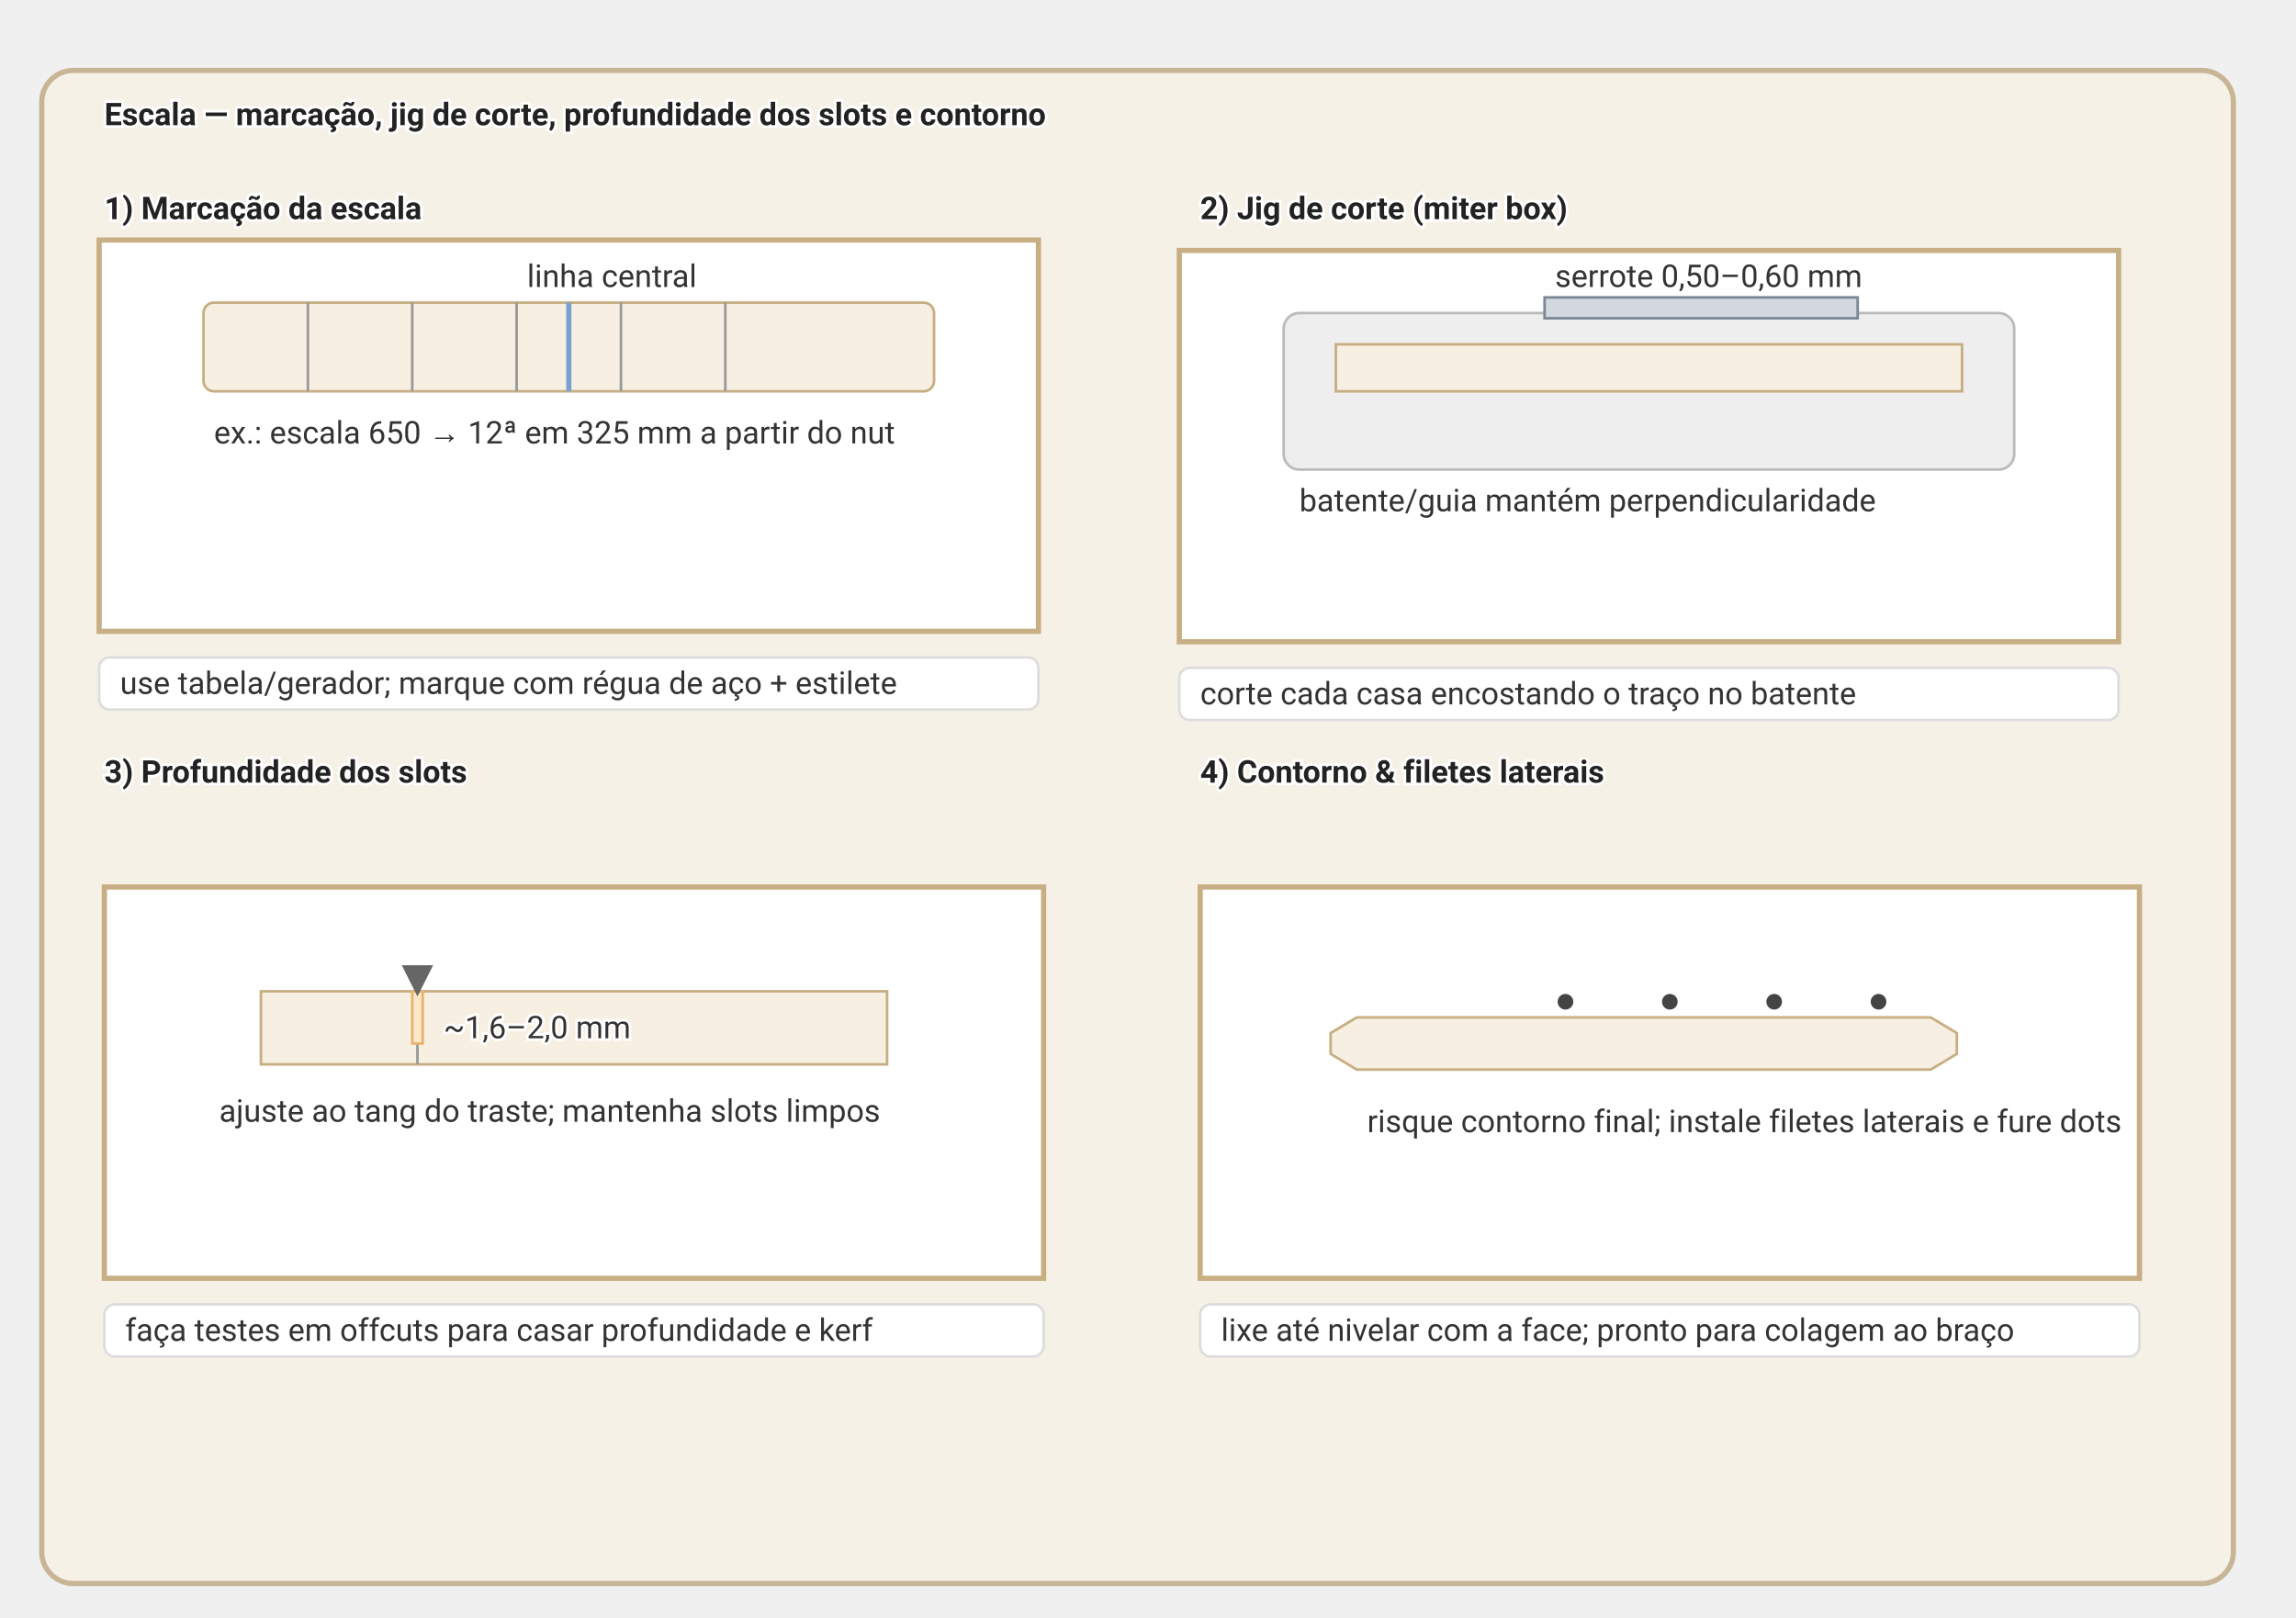
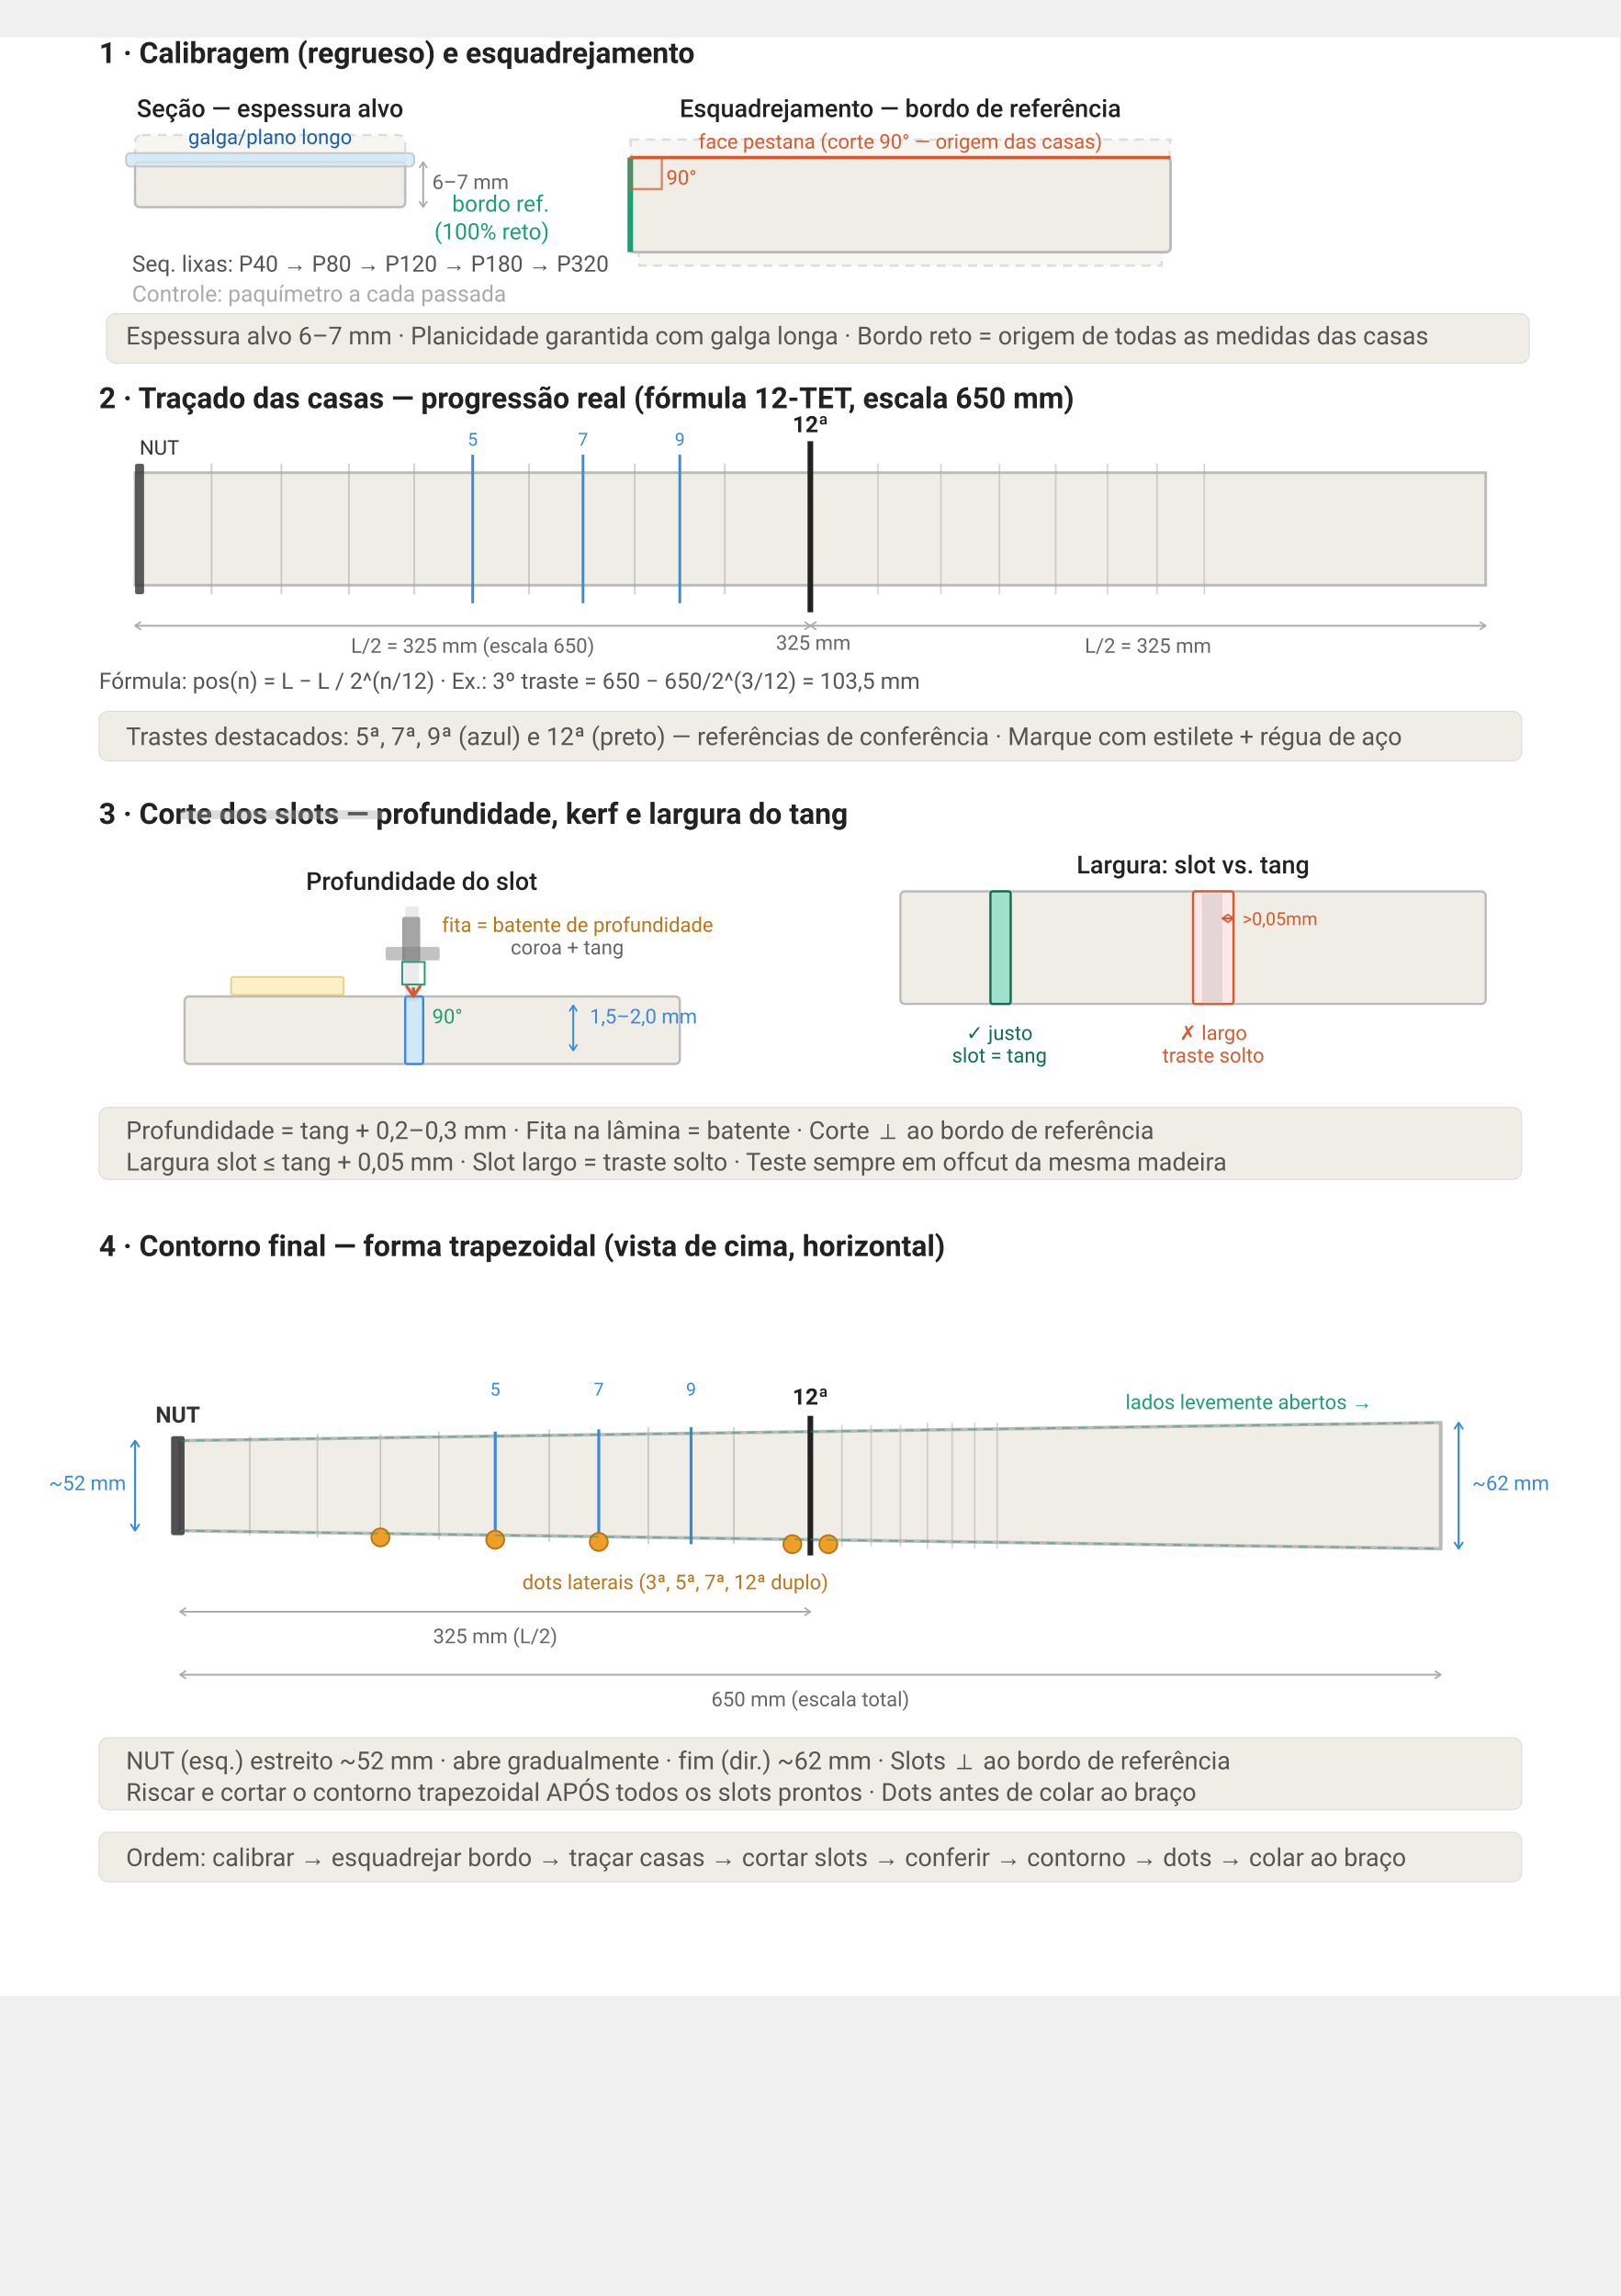
- <svg xmlns="http://www.w3.org/2000/svg" width="880" height="620" font-size="12" font-family="system-ui,Segoe UI,Roboto,Arial">
+ <svg xmlns="http://www.w3.org/2000/svg" width="720" height="1020" font-size="12" font-family="system-ui, Segoe UI, Roboto, Arial">
  <defs>
-     <marker orient="auto" refY="3" refX="5" markerHeight="6" markerWidth="6" id="arr-esc1">
-       <polygon id="svg_1" vector-effect="non-scaling-stroke" fill="#666" points="0,0 6,3 0,6" />
+     <marker orient="auto-start-reverse" markerHeight="5" markerWidth="5" refY="5" refX="8" viewBox="0 0 10 10" id="arr">
+       <path id="svg_1" stroke-linejoin="round" stroke-linecap="round" stroke-width="1.8" stroke="context-stroke" fill="none" d="m2,1l6,4l-6,4" />
    </marker>
  </defs>
  <g>
-     <path id="svg_2" d="m16,39c0,-6.521 5.479,-12 12,-12l816,0c6.521,0 12,5.479 12,12l0,556c0,6.521 -5.479,12 -12,12l-816,0c-6.521,0 -12,-5.479 -12,-12l0,-556z" opacity="undefined" stroke-width="2" stroke="#c8b596" fill="#f6f1e7" />
-     <text id="svg_3" stroke-width="2px" stroke="#fff" paint-order="stroke fill" font-weight="700" fill="#222" class="title" y="48" x="40">Escala — marcação, jig de corte, profundidade dos slots e contorno</text>
-     <text id="svg_4" stroke-width="2px" stroke="#fff" paint-order="stroke fill" font-weight="700" fill="#222" class="title" y="84" x="40">1) Marcação da escala</text>
-     <g id="svg_5">
-       <rect id="svg_6" vector-effect="non-scaling-stroke" stroke-width="2" stroke="#c7ae83" fill="#fff" class="board" height="150" width="360" y="92" x="38" />
-       <rect id="svg_7" vector-effect="non-scaling-stroke" stroke="#c7ae83" fill="#f7efe2" class="wood" rx="4" height="34" width="280" y="116" x="78" />
-       <line id="svg_8" vector-effect="non-scaling-stroke" stroke-width="2" stroke="#7aa1d1" class="lineC" y2="150" x2="218" y1="116" x1="218" />
-       <text id="svg_9" stroke-width="2px" stroke="#fff" paint-order="stroke fill" fill="#333" class="note" y="110" x="202">linha central</text>
-       <line id="svg_10" vector-effect="non-scaling-stroke" stroke="#999" class="ticks" y2="150" x2="118" y1="116" x1="118" />
-       <line id="svg_11" vector-effect="non-scaling-stroke" stroke="#999" class="ticks" y2="150" x2="158" y1="116" x1="158" />
-       <line id="svg_12" vector-effect="non-scaling-stroke" stroke="#999" class="ticks" y2="150" x2="198" y1="116" x1="198" />
-       <line id="svg_13" vector-effect="non-scaling-stroke" stroke="#999" class="ticks" y2="150" x2="238" y1="116" x1="238" />
-       <line id="svg_14" vector-effect="non-scaling-stroke" stroke="#999" class="ticks" y2="150" x2="278" y1="116" x1="278" />
-       <text id="svg_15" stroke-width="2px" stroke="#fff" paint-order="stroke fill" fill="#333" class="note" y="170" x="82">ex.: escala 650 → 12ª em 325 mm a partir do nut</text>
-       <rect id="svg_16" vector-effect="non-scaling-stroke" stroke="#ddd" fill="#fff" class="labelbox" rx="4" height="20" width="360" y="252" x="38" />
-       <text id="svg_17" stroke-width="2px" stroke="#fff" paint-order="stroke fill" fill="#333" class="note" y="266" x="46">use tabela/gerador; marque com régua de aço + estilete</text>
-     </g>
-     <text id="svg_18" stroke-width="2px" stroke="#fff" paint-order="stroke fill" font-weight="700" fill="#222" class="title" y="84" x="460">2) Jig de corte (miter box)</text>
-     <g id="svg_19">
-       <rect id="svg_20" vector-effect="non-scaling-stroke" stroke-width="2" stroke="#c7ae83" fill="#fff" class="board" height="150" width="360" y="96" x="452" />
-       <rect id="svg_21" vector-effect="non-scaling-stroke" stroke="#bbb" fill="#eee" class="jig" rx="6" height="60" width="280" y="120" x="492" />
-       <rect id="svg_22" vector-effect="non-scaling-stroke" stroke="#c7ae83" fill="#f7efe2" class="wood" height="18" width="240" y="132" x="512" />
-       <rect id="svg_23" vector-effect="non-scaling-stroke" stroke="#7b8796" fill="#d3d7de" class="saw" height="8" width="120" y="114" x="592" />
-       <text id="svg_24" stroke-width="2px" stroke="#fff" paint-order="stroke fill" fill="#333" class="note" y="110" x="596">serrote 0,50–0,60 mm</text>
-       <text id="svg_25" stroke-width="2px" stroke="#fff" paint-order="stroke fill" fill="#333" class="note" y="196" x="498">batente/guia mantém perpendicularidade</text>
-       <rect id="svg_26" vector-effect="non-scaling-stroke" stroke="#ddd" fill="#fff" class="labelbox" rx="4" height="20" width="360" y="256" x="452" />
-       <text id="svg_27" stroke-width="2px" stroke="#fff" paint-order="stroke fill" fill="#333" class="note" y="270" x="460">corte cada casa encostando o traço no batente</text>
-     </g>
-     <text id="svg_28" stroke-width="2px" stroke="#fff" paint-order="stroke fill" font-weight="700" fill="#222" class="title" y="300" x="40">3) Profundidade dos slots</text>
-     <g id="svg_29">
-       <rect id="svg_30" vector-effect="non-scaling-stroke" stroke-width="2" stroke="#c7ae83" fill="#fff" class="board" height="150" width="360" y="340" x="40" />
-       <rect id="svg_31" vector-effect="non-scaling-stroke" stroke="#c7ae83" fill="#f7efe2" class="wood" height="28" width="240" y="380" x="100" />
-       <line id="svg_32" vector-effect="non-scaling-stroke" stroke="#999" class="ticks" y2="408" x2="160" y1="380" x1="160" />
-       <rect id="svg_33" vector-effect="non-scaling-stroke" stroke="#e8b36b" fill="#fde9c9" class="depth" height="20" width="4" y="380" x="158" />
-       <text id="svg_34" stroke-width="2px" stroke="#fff" paint-order="stroke fill" fill="#333" class="note" y="398" x="170">~1,6–2,0 mm</text>
-       <line id="svg_35" vector-effect="non-scaling-stroke" marker-end="url(#arr-esc1)" stroke-width="2" stroke="#666" class="arrow" y2="380" x2="160" y1="374" x1="160" />
-       <text id="svg_36" stroke-width="2px" stroke="#fff" paint-order="stroke fill" fill="#333" class="note" y="430" x="84">ajuste ao tang do traste; mantenha slots limpos</text>
-       <rect id="svg_37" vector-effect="non-scaling-stroke" stroke="#ddd" fill="#fff" class="labelbox" rx="4" height="20" width="360" y="500" x="40" />
-       <text id="svg_38" stroke-width="2px" stroke="#fff" paint-order="stroke fill" fill="#333" class="note" y="514" x="48">faça testes em offcuts para casar profundidade e kerf</text>
-     </g>
-     <text id="svg_39" stroke-width="2px" stroke="#fff" paint-order="stroke fill" font-weight="700" fill="#222" class="title" y="300" x="460">4) Contorno &amp; filetes laterais</text>
-     <g id="svg_40">
-       <rect id="svg_41" vector-effect="non-scaling-stroke" stroke-width="2" stroke="#c7ae83" fill="#fff" class="board" height="150" width="360" y="340" x="460" />
-       <path id="svg_42" vector-effect="non-scaling-stroke" stroke="#c7ae83" fill="#f7efe2" class="wood" d="m520,390l220,0l10,6l0,8l-10,6l-220,0l-10,-6l0,-8l10,-6z" />
-       <circle id="svg_43" vector-effect="non-scaling-stroke" fill="#444" r="3" cy="384" cx="600" />
-       <circle id="svg_44" vector-effect="non-scaling-stroke" fill="#444" r="3" cy="384" cx="640" />
-       <circle id="svg_45" vector-effect="non-scaling-stroke" fill="#444" r="3" cy="384" cx="680" />
-       <circle id="svg_46" vector-effect="non-scaling-stroke" fill="#444" r="3" cy="384" cx="720" />
-       <text id="svg_47" stroke-width="2px" stroke="#fff" paint-order="stroke fill" fill="#333" class="note" y="434" x="524">risque contorno final; instale filetes laterais e fure dots</text>
-       <rect id="svg_48" vector-effect="non-scaling-stroke" stroke="#ddd" fill="#fff" class="labelbox" rx="4" height="20" width="360" y="500" x="460" />
-       <text id="svg_49" stroke-width="2px" stroke="#fff" paint-order="stroke fill" fill="#333" class="note" y="514" x="468">lixe até nivelar com a face; pronto para colagem ao braço</text>
-     </g>
+     <rect stroke="null" x="-0.667" y="16.667" id="svg_2" fill="#ffffff" height="870" width="720" />
+     <text id="svg_3" fill="#222" font-weight="600" font-size="13" y="28" x="44">1 · Calibragem (regrueso) e esquadrejamento</text>
+     <text id="svg_4" fill="#222" font-weight="500" font-size="11" text-anchor="middle" y="52" x="120">Seção — espessura alvo</text>
+     <rect id="svg_5" stroke-dasharray="4 3" opacity="0.5" stroke="#bbb" fill="#f0ede6" rx="3" height="32" width="120" y="60" x="60" />
+     <rect id="svg_6" stroke="#bbb" fill="#f0ede6" rx="2" height="20" width="120" y="72" x="60" />
+     <line id="svg_7" marker-end="url(#arr)" marker-start="url(#arr)" stroke-width="0.8" stroke="#aaa" y2="92" x2="188" y1="72" x1="188" />
+     <text id="svg_8" fill="#666" font-size="9" y="84" x="192">6–7 mm</text>
+     <rect id="svg_9" opacity="0.8" stroke-width="0.8" stroke="#bbb" fill="#d0e8f8" rx="2" height="6" width="128" y="68" x="56" />
+     <text id="svg_10" fill="#185FA5" font-size="9" text-anchor="middle" y="64" x="120">galga/plano longo</text>
+     <text id="svg_11" fill="#555" font-size="10" y="120.667" x="58.667">Seq. lixas: P40 → P80 → P120 → P180 → P320</text>
+     <text id="svg_12" fill="#aaa" font-size="10" y="134" x="58.667">Controle: paquímetro a cada passada</text>
+     <text id="svg_13" fill="#222" font-weight="500" font-size="11" text-anchor="middle" y="52" x="400">Esquadrejamento — bordo de referência</text>
+     <polygon id="svg_14" stroke-dasharray="4 3" opacity="0.5" stroke="#bbb" fill="#f0ede6" points="280,62 520,62 516,118 284,118" />
+     <rect id="svg_15" stroke-width="1.2" stroke="#bbb" fill="#f0ede6" rx="2" height="42" width="240" y="70" x="280" />
+     <line id="svg_16" stroke-width="2.5" stroke="#1D9E75" y2="112" x2="280" y1="70" x1="280" />
+     <text id="svg_17" fill="#1D9E75" font-size="10" text-anchor="end" y="94" x="244">bordo ref.</text>
+     <text id="svg_18" fill="#1D9E75" font-size="10" text-anchor="end" y="106.333" x="244">(100% reto)</text>
+     <line id="svg_19" stroke-width="1.5" stroke="#D85A30" y2="70" x2="520" y1="70" x1="280" />
+     <text id="svg_20" fill="#D85A30" font-size="9" text-anchor="middle" y="66" x="400">face pestana (corte 90° — origem das casas)</text>
+     <rect id="svg_21" opacity="0.7" stroke="#D85A30" fill="none" height="14" width="14" y="70" x="280" />
+     <text id="svg_22" fill="#D85A30" font-size="9" y="82" x="296">90°</text>
+     <rect id="svg_23" stroke-width="0.5" stroke="#ddd" fill="#f0ede6" rx="4" height="22" width="632" y="139.333" x="47.333" />
+     <text id="svg_24" fill="#555" font-size="11" y="153" x="56">Espessura alvo 6–7 mm · Planicidade garantida com galga longa · Bordo reto = origem de todas as medidas das casas</text>
+     <text id="svg_25" fill="#222" font-weight="600" font-size="13" y="181.333" x="44">2 · Traçado das casas — progressão real (fórmula 12-TET, escala 650 mm)</text>
+     <polygon id="svg_26" stroke-width="1.2" stroke="#bbb" fill="#f0ede6" points="60,210 660,210 660,260 60,260" />
+     <rect id="svg_27" opacity="0.8" fill="#333" rx="1" height="58" width="4" y="206" x="60" />
+     <text id="svg_28" fill="#333" font-size="9" y="202" x="62">NUT</text>
+     <line id="svg_29" opacity="0.6" stroke-width="0.7" stroke="#aaa" y2="264" x2="94" y1="206" x1="94" />
+     <line id="svg_30" opacity="0.6" stroke-width="0.7" stroke="#aaa" y2="264" x2="125" y1="206" x1="125" />
+     <line id="svg_31" opacity="0.6" stroke-width="0.7" stroke="#aaa" y2="264" x2="155" y1="206" x1="155" />
+     <line id="svg_32" opacity="0.6" stroke-width="0.7" stroke="#aaa" y2="264" x2="184" y1="206" x1="184" />
+     <line id="svg_33" stroke-width="1.2" stroke="#378ADD" y2="268" x2="210" y1="202" x1="210" />
+     <text id="svg_34" fill="#378ADD" font-size="8" text-anchor="middle" y="198" x="210">5</text>
+     <line id="svg_35" opacity="0.6" stroke-width="0.7" stroke="#aaa" y2="264" x2="235" y1="206" x1="235" />
+     <line id="svg_36" stroke-width="1.2" stroke="#378ADD" y2="268" x2="259" y1="202" x1="259" />
+     <text id="svg_37" fill="#378ADD" font-size="8" text-anchor="middle" y="198" x="259">7</text>
+     <line id="svg_38" opacity="0.6" stroke-width="0.7" stroke="#aaa" y2="264" x2="282" y1="206" x1="282" />
+     <line id="svg_39" stroke-width="1.2" stroke="#378ADD" y2="268" x2="302" y1="202" x1="302" />
+     <text id="svg_40" fill="#378ADD" font-size="8" text-anchor="middle" y="198" x="302">9</text>
+     <line id="svg_41" opacity="0.6" stroke-width="0.7" stroke="#aaa" y2="264" x2="322" y1="206" x1="322" />
+     <line id="svg_42" stroke-width="2.5" stroke="#222" y2="272" x2="360" y1="196" x1="360" />
+     <text id="svg_43" fill="#222" font-weight="600" font-size="10" text-anchor="middle" y="192" x="360">12ª</text>
+     <text id="svg_44" fill="#666" font-size="9" text-anchor="middle" y="288.667" x="361.333">325 mm</text>
+     <line id="svg_45" opacity="0.5" stroke-width="0.7" stroke="#aaa" y2="264" x2="390" y1="206" x1="390" />
+     <line id="svg_46" opacity="0.5" stroke-width="0.7" stroke="#aaa" y2="264" x2="418" y1="206" x1="418" />
+     <line id="svg_47" opacity="0.5" stroke-width="0.7" stroke="#aaa" y2="264" x2="444" y1="206" x1="444" />
+     <line id="svg_48" opacity="0.5" stroke-width="0.7" stroke="#aaa" y2="264" x2="469" y1="206" x1="469" />
+     <line id="svg_49" opacity="0.5" stroke-width="0.7" stroke="#aaa" y2="264" x2="492" y1="206" x1="492" />
+     <line id="svg_50" opacity="0.5" stroke-width="0.7" stroke="#aaa" y2="264" x2="514" y1="206" x1="514" />
+     <line id="svg_51" opacity="0.5" stroke-width="0.7" stroke="#aaa" y2="264" x2="535" y1="206" x1="535" />
+     <line id="svg_52" marker-end="url(#arr)" marker-start="url(#arr)" stroke-width="0.8" stroke="#aaa" y2="278" x2="360" y1="278" x1="60" />
+     <text id="svg_53" fill="#666" font-size="9" text-anchor="middle" y="290" x="210">L/2 = 325 mm (escala 650)</text>
+     <line id="svg_54" marker-end="url(#arr)" marker-start="url(#arr)" stroke-width="0.8" stroke="#aaa" y2="278" x2="660" y1="278" x1="360" />
+     <text id="svg_55" fill="#666" font-size="9" text-anchor="middle" y="290" x="510">L/2 = 325 mm</text>
+     <text id="svg_56" fill="#555" font-size="10" y="306" x="44">Fórmula: pos(n) = L − L / 2^(n/12) · Ex.: 3º traste = 650 − 650/2^(3/12) = 103,5 mm</text>
+     <rect id="svg_57" stroke-width="0.5" stroke="#ddd" fill="#f0ede6" rx="4" height="22" width="632" y="316" x="44" />
+     <text id="svg_58" fill="#555" font-size="11" y="331" x="56">Trastes destacados: 5ª, 7ª, 9ª (azul) e 12ª (preto) — referências de conferência · Marque com estilete + régua de aço</text>
+     <text id="svg_59" fill="#222" font-weight="600" font-size="13" y="366" x="44">3 · Corte dos slots — profundidade, kerf e largura do tang</text>
+     <text id="svg_60" fill="#222" font-weight="500" font-size="11" text-anchor="middle" y="395.333" x="187.333">Profundidade do slot</text>
+     <rect id="svg_61" stroke="#bbb" fill="#f0ede6" rx="2" height="30" width="220" y="442.667" x="82" />
+     <rect stroke="#378ADD" id="svg_62" fill="#d0e8f8" rx="1" height="30" width="8" y="442.667" x="180" />
+     <rect id="svg_63" opacity="0.6" fill="#666" rx="1" height="20" width="8" y="407.333" x="178.667" />
+     <rect id="svg_64" opacity="0.4" fill="#666" rx="1" height="6" width="24" y="420.667" x="171.333" />
+     <text id="svg_65" fill="#666" font-size="9" text-anchor="middle" y="424" x="252">coroa + tang</text>
+     <line id="svg_66" marker-end="url(#arr)" marker-start="url(#arr)" stroke-width="0.8" stroke="#378ADD" y2="466.667" x2="254.667" y1="446.667" x1="254.667" />
+     <text id="svg_67" fill="#378ADD" font-size="9" y="454.667" x="262">1,5–2,0 mm</text>
+     <rect id="svg_68" opacity="0.9" stroke-width="0.8" stroke="#e3cc7a" fill="#fbeec2" rx="1" height="8" width="50" y="434" x="102.667" />
+     <rect id="svg_69" opacity="0.4" fill="#aaa" rx="1" height="4" width="90" y="360" x="80" />
+     <text id="svg_70" fill="#BA7517" font-size="9" y="414" x="196.333">fita = batente de profundidade</text>
+     <rect id="svg_71" opacity="0.25" fill="#aaa" rx="1" height="42" width="6" y="402.667" x="180" />
+     <line id="svg_72" marker-end="url(#arr)" stroke-width="1.5" stroke="#D85A30" y2="442.667" x2="183.667" y1="438.667" x1="183.667" />
+     <rect id="svg_73" stroke-width="0.8" stroke="#1D9E75" fill="none" height="10" width="10" y="427.333" x="178.667" />
+     <text id="svg_74" fill="#1D9E75" font-size="9" y="454.667" x="192">90°</text>
+     <text id="svg_75" fill="#222" font-weight="500" font-size="11" text-anchor="middle" y="388" x="530">Largura: slot vs. tang</text>
+     <rect id="svg_76" stroke="#bbb" fill="#f0ede6" rx="2" height="50" width="260" y="396" x="400" />
+     <rect id="svg_77" stroke="#0F6E56" fill="#9FE1CB" rx="1" height="50" width="9" y="396" x="440" />
+     <text id="svg_78" fill="#0F6E56" font-size="9" text-anchor="middle" y="462" x="444">✓ justo</text>
+     <text id="svg_79" fill="#0F6E56" font-size="9" text-anchor="middle" y="472" x="444">slot = tang</text>
+     <rect id="svg_80" stroke="#D85A30" fill="#fce8e8" rx="1" height="50" width="18" y="396" x="530" />
+     <rect id="svg_81" opacity="0.3" fill="#aaa" rx="1" height="50" width="9" y="396" x="534" />
+     <text id="svg_82" fill="#D85A30" font-size="9" text-anchor="middle" y="462" x="539">✗ largo</text>
+     <text id="svg_83" fill="#D85A30" font-size="9" text-anchor="middle" y="472" x="539">traste solto</text>
+     <line id="svg_84" marker-end="url(#arr)" marker-start="url(#arr)" stroke-width="0.8" stroke="#D85A30" y2="408" x2="548" y1="408" x1="543" />
+     <text id="svg_85" fill="#D85A30" font-size="8" y="411" x="552">&gt;0,05mm</text>
+     <rect id="svg_86" stroke-width="0.5" stroke="#ddd" fill="#f0ede6" rx="4" height="32" width="632" y="492" x="44" />
+     <text id="svg_87" fill="#555" font-size="11" y="506" x="56">Profundidade = tang + 0,2–0,3 mm · Fita na lâmina = batente · Corte ⊥ ao bordo de referência</text>
+     <text id="svg_88" fill="#555" font-size="11" y="520" x="56">Largura slot ≤ tang + 0,05 mm · Slot largo = traste solto · Teste sempre em offcut da mesma madeira</text>
+     <text id="svg_89" fill="#222" font-weight="600" font-size="13" y="558" x="44">4 · Contorno final — forma trapezoidal (vista de cima, horizontal)</text>
+     <polygon id="svg_90" stroke-width="1.5" stroke="#bbb" fill="#f0ede6" points="80,640 640,632 640,688 80,680" />
+     <rect id="svg_91" opacity="0.85" fill="#333" rx="1" height="44" width="6" y="638" x="76" />
+     <text id="svg_92" fill="#333" font-weight="600" font-size="10" text-anchor="middle" y="632" x="79">NUT</text>
+     <line id="svg_93" marker-end="url(#arr)" marker-start="url(#arr)" stroke-width="0.9" stroke="#378ADD" y2="680" x2="60" y1="640" x1="60" />
+     <text id="svg_94" fill="#378ADD" font-size="9" text-anchor="end" y="662" x="56">~52 mm</text>
+     <line id="svg_95" marker-end="url(#arr)" marker-start="url(#arr)" stroke-width="0.9" stroke="#378ADD" y2="688" x2="648" y1="632" x1="648" />
+     <text id="svg_96" fill="#378ADD" font-size="9" y="662" x="654">~62 mm</text>
+     <line id="svg_97" stroke-width="1.5" stroke="#bbb" y2="688" x2="640" y1="632" x1="640" />
+     <line id="svg_98" stroke-width="2.5" stroke="#222" y2="691" x2="360" y1="629" x1="360" />
+     <text id="svg_99" fill="#222" font-weight="600" font-size="10" text-anchor="middle" y="624" x="360">12ª</text>
+     <line id="svg_100" opacity="0.6" stroke-width="0.7" stroke="#aaa" y2="682" x2="111" y1="638" x1="111" />
+     <line id="svg_101" opacity="0.6" stroke-width="0.7" stroke="#aaa" y2="683" x2="141" y1="637" x1="141" />
+     <line id="svg_102" opacity="0.6" stroke-width="0.7" stroke="#aaa" y2="683" x2="169" y1="637" x1="169" />
+     <line id="svg_103" opacity="0.6" stroke-width="0.7" stroke="#aaa" y2="684" x2="195" y1="636" x1="195" />
+     <line id="svg_104" stroke-width="1.3" stroke="#378ADD" y2="684" x2="220" y1="636" x1="220" />
+     <text id="svg_105" fill="#378ADD" font-size="8" text-anchor="middle" y="620" x="220">5</text>
+     <line id="svg_106" opacity="0.6" stroke-width="0.7" stroke="#aaa" y2="685" x2="244" y1="635" x1="244" />
+     <line id="svg_107" stroke-width="1.3" stroke="#378ADD" y2="685" x2="266" y1="635" x1="266" />
+     <text id="svg_108" fill="#378ADD" font-size="8" text-anchor="middle" y="620" x="266">7</text>
+     <line id="svg_109" opacity="0.6" stroke-width="0.7" stroke="#aaa" y2="686" x2="288" y1="634" x1="288" />
+     <line id="svg_110" stroke-width="1.3" stroke="#378ADD" y2="686" x2="307" y1="634" x1="307" />
+     <text id="svg_111" fill="#378ADD" font-size="8" text-anchor="middle" y="620" x="307">9</text>
+     <line id="svg_112" opacity="0.6" stroke-width="0.7" stroke="#aaa" y2="686" x2="326" y1="634" x1="326" />
+     <line id="svg_113" opacity="0.5" stroke-width="0.7" stroke="#aaa" y2="687" x2="374" y1="633" x1="374" />
+     <line id="svg_114" opacity="0.5" stroke-width="0.7" stroke="#aaa" y2="687" x2="387" y1="633" x1="387" />
+     <line id="svg_115" opacity="0.5" stroke-width="0.7" stroke="#aaa" y2="687" x2="400" y1="633" x1="400" />
+     <line id="svg_116" opacity="0.5" stroke-width="0.7" stroke="#aaa" y2="688" x2="412" y1="632" x1="412" />
+     <line id="svg_117" opacity="0.5" stroke-width="0.7" stroke="#aaa" y2="688" x2="423" y1="632" x1="423" />
+     <line id="svg_118" opacity="0.5" stroke-width="0.7" stroke="#aaa" y2="688" x2="433" y1="632" x1="433" />
+     <line id="svg_119" opacity="0.5" stroke-width="0.7" stroke="#aaa" y2="688" x2="443" y1="632" x1="443" />
+     <circle id="svg_120" stroke-width="0.8" stroke="#BA7517" fill="#EF9F27" r="4" cy="683" cx="169" />
+     <circle id="svg_121" stroke-width="0.8" stroke="#BA7517" fill="#EF9F27" r="4" cy="684" cx="220" />
+     <circle id="svg_122" stroke-width="0.8" stroke="#BA7517" fill="#EF9F27" r="4" cy="685" cx="266" />
+     <circle id="svg_123" stroke-width="0.8" stroke="#BA7517" fill="#EF9F27" r="4" cy="686" cx="352" />
+     <circle id="svg_124" stroke-width="0.8" stroke="#BA7517" fill="#EF9F27" r="4" cy="686" cx="368" />
+     <text id="svg_125" fill="#BA7517" font-size="9" text-anchor="middle" y="706" x="300">dots laterais (3ª, 5ª, 7ª, 12ª duplo)</text>
+     <line id="svg_126" opacity="0.5" stroke-dasharray="4 3" stroke-width="0.8" stroke="#1D9E75" y2="632" x2="640" y1="640" x1="80" />
+     <line id="svg_127" opacity="0.5" stroke-dasharray="4 3" stroke-width="0.8" stroke="#1D9E75" y2="688" x2="640" y1="680" x1="80" />
+     <text id="svg_128" fill="#1D9E75" font-size="9" y="626" x="500">lados levemente abertos →</text>
+     <line id="svg_129" marker-end="url(#arr)" marker-start="url(#arr)" stroke-width="0.8" stroke="#aaa" y2="716" x2="360" y1="716" x1="80" />
+     <text id="svg_130" fill="#666" font-size="9" text-anchor="middle" y="730" x="220">325 mm (L/2)</text>
+     <line id="svg_131" marker-end="url(#arr)" marker-start="url(#arr)" stroke-width="0.8" stroke="#aaa" y2="744" x2="640" y1="744" x1="80" />
+     <text id="svg_132" fill="#666" font-size="9" text-anchor="middle" y="758" x="360">650 mm (escala total)</text>
+     <rect id="svg_133" stroke-width="0.5" stroke="#ddd" fill="#f0ede6" rx="4" height="32" width="632" y="772" x="44" />
+     <text id="svg_134" fill="#555" font-size="11" y="786" x="56">NUT (esq.) estreito ~52 mm · abre gradualmente · fim (dir.) ~62 mm · Slots ⊥ ao bordo de referência</text>
+     <text id="svg_135" fill="#555" font-size="11" y="800" x="56">Riscar e cortar o contorno trapezoidal APÓS todos os slots prontos · Dots antes de colar ao braço</text>
+     <rect id="svg_136" stroke-width="0.5" stroke="#ddd" fill="#f0ede6" rx="4" height="22" width="632" y="814" x="44" />
+     <text id="svg_137" fill="#555" font-size="11" y="829" x="56">Ordem: calibrar → esquadrejar bordo → traçar casas → cortar slots → conferir → contorno → dots → colar ao braço</text>
  </g>
</svg>
